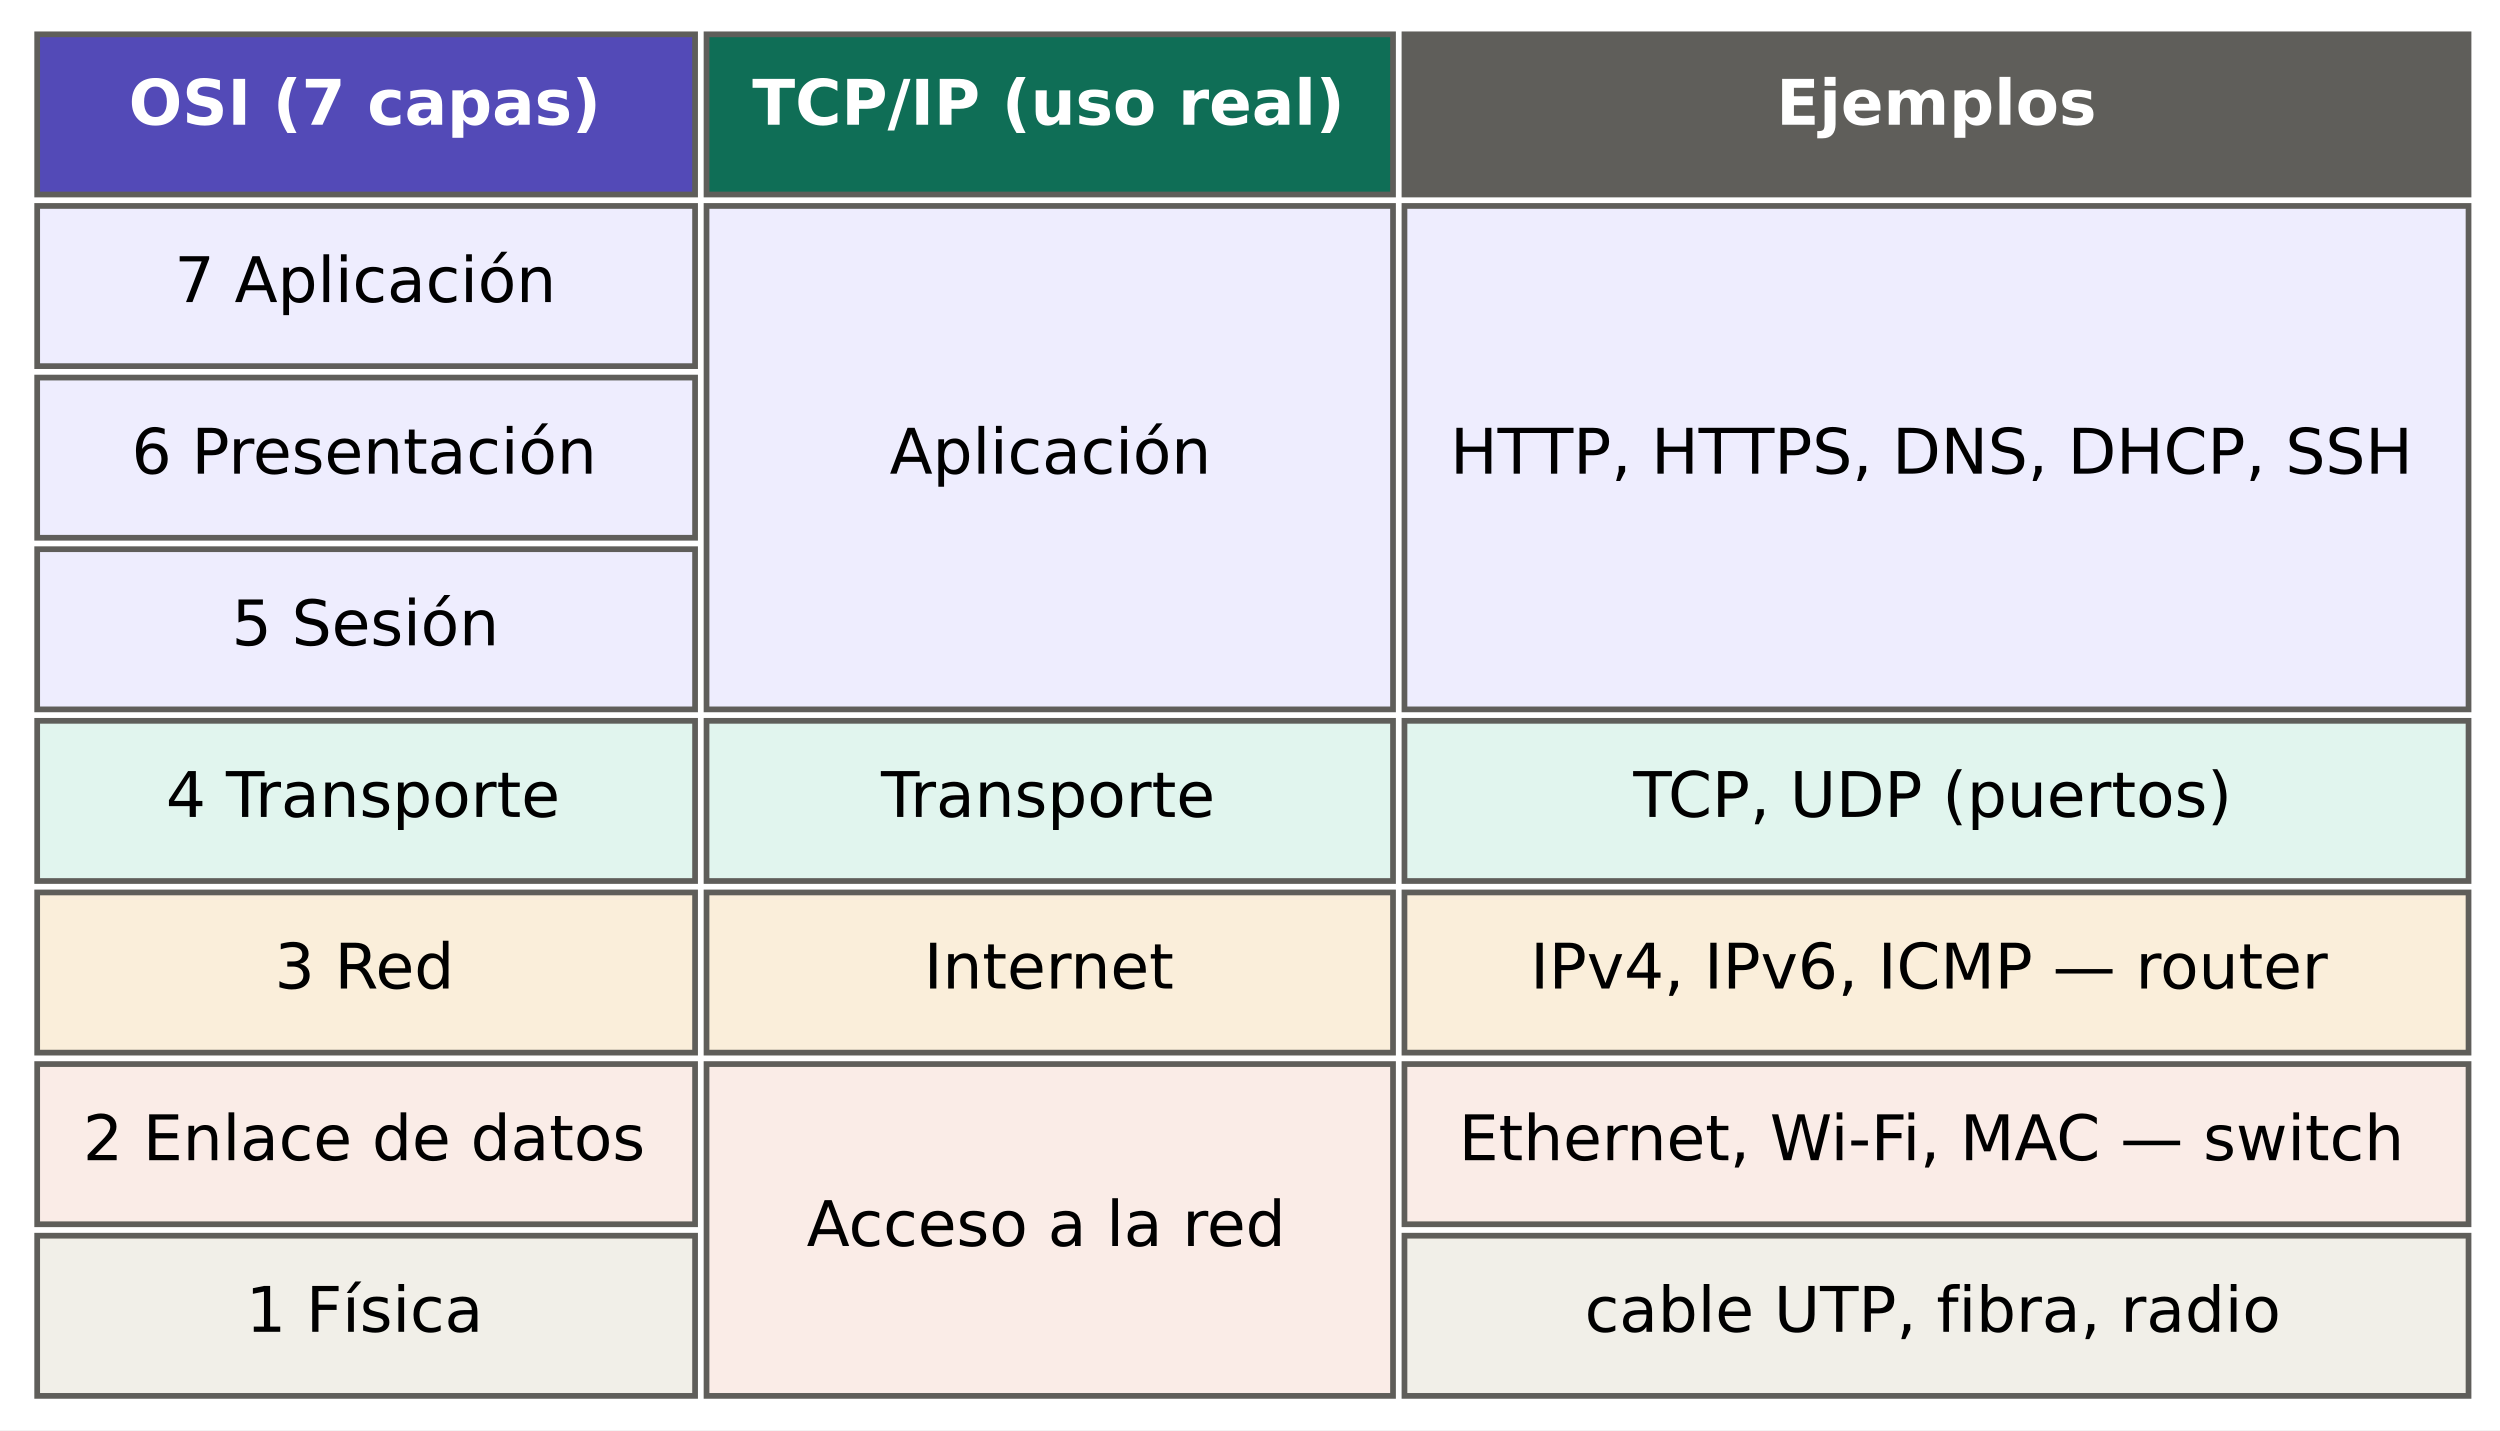
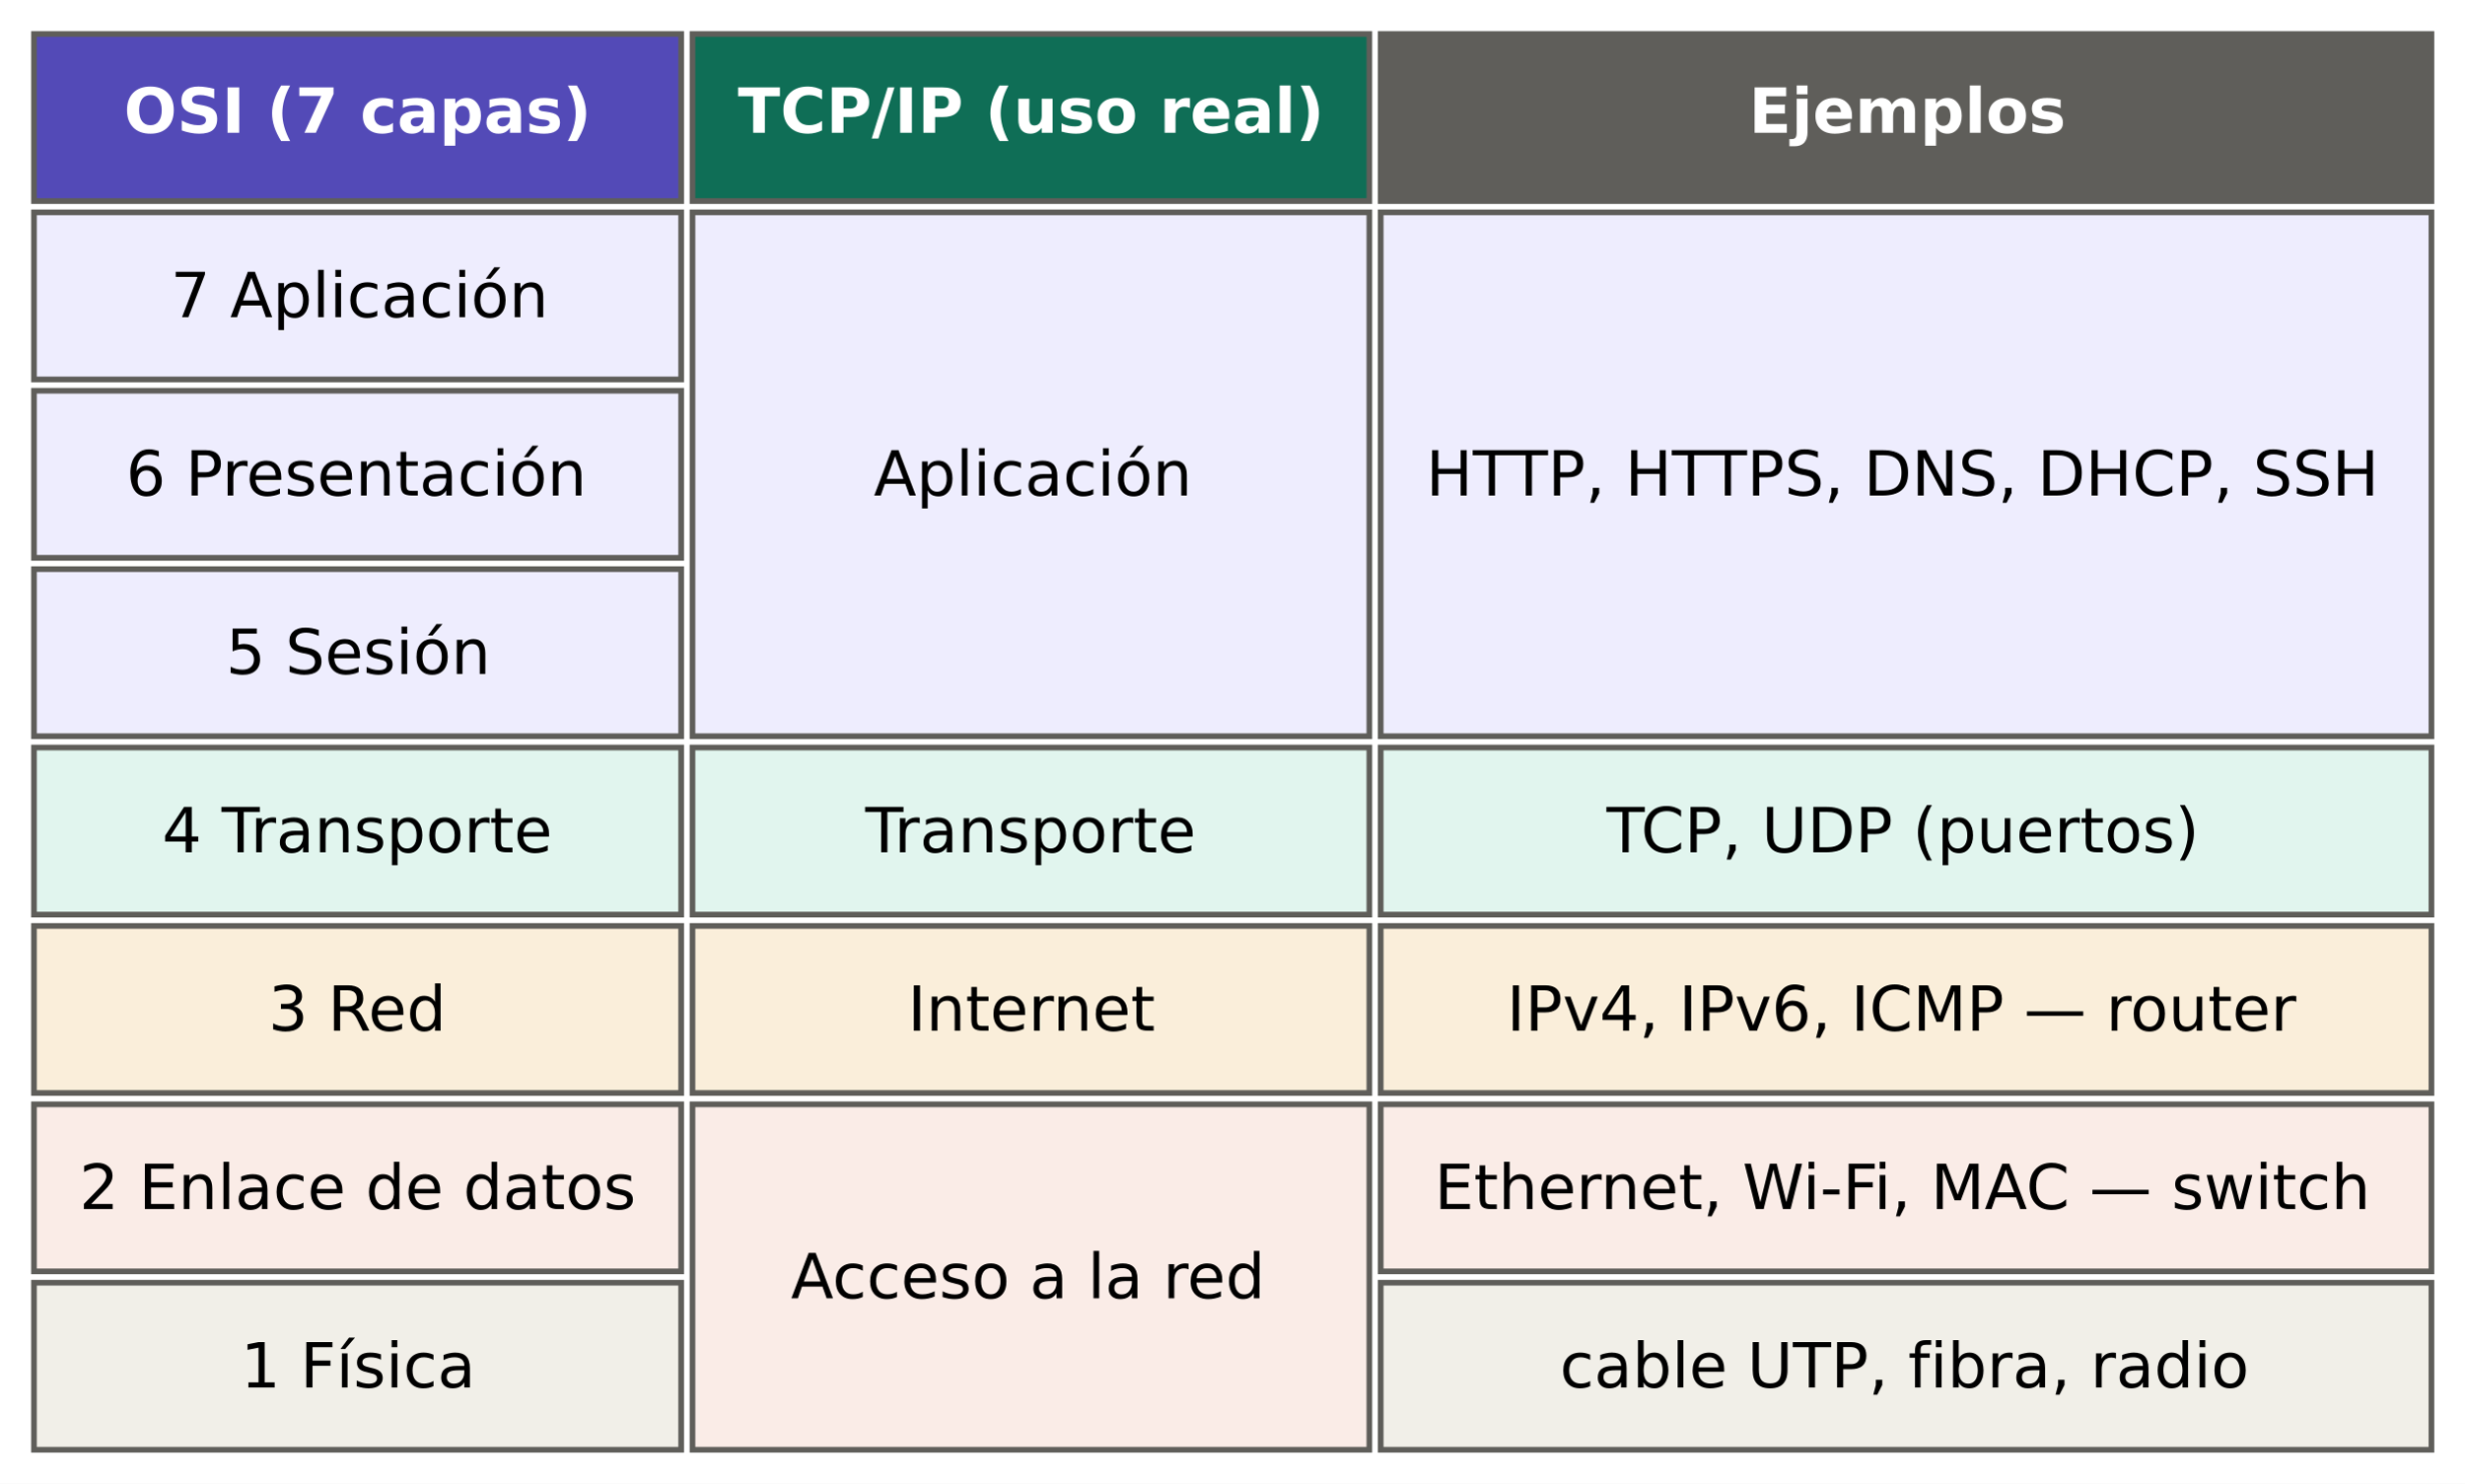
- <svg xmlns="http://www.w3.org/2000/svg" width="437pt" height="250pt" viewBox="0.00 0.00 437.00 250.00">
-   <g id="graph0" class="graph" transform="scale(1 1) rotate(0) translate(4 246)">
-     <polygon fill="white" stroke="transparent" points="-4,4 -4,-246 433,-246 433,4 -4,4" />
+ <svg xmlns="http://www.w3.org/2000/svg" width="435pt" height="262pt" viewBox="0.00 0.00 435.00 262.00">
+   <g id="graph0" class="graph" transform="scale(1 1) rotate(0) translate(4 258)">
+     <polygon fill="white" stroke="none" points="-4,4 -4,-258 431.25,-258 431.25,4 -4,4" />
    <g id="node1" class="node">
-       <polygon fill="#534ab7" stroke="transparent" points="2.5,-212 2.5,-240 117.5,-240 117.5,-212 2.5,-212" />
-       <polygon fill="none" stroke="#5f5e5a" points="2.5,-212 2.5,-240 117.5,-240 117.5,-212 2.5,-212" />
-       <text text-anchor="start" x="18.5" y="-224.2" font-family="DejaVu Sans" font-weight="bold" font-size="11.00" fill="white">OSI (7 capas)</text>
-       <polygon fill="#0f6e56" stroke="transparent" points="119.5,-212 119.5,-240 239.5,-240 239.5,-212 119.5,-212" />
-       <polygon fill="none" stroke="#5f5e5a" points="119.5,-212 119.5,-240 239.5,-240 239.5,-212 119.5,-212" />
-       <text text-anchor="start" x="127.5" y="-224.2" font-family="DejaVu Sans" font-weight="bold" font-size="11.00" fill="white">TCP/IP (uso real)</text>
-       <polygon fill="#5f5e5a" stroke="transparent" points="241.5,-212 241.5,-240 427.5,-240 427.5,-212 241.5,-212" />
-       <polygon fill="none" stroke="#5f5e5a" points="241.5,-212 241.5,-240 427.5,-240 427.5,-212 241.5,-212" />
-       <text text-anchor="start" x="306.5" y="-224.2" font-family="DejaVu Sans" font-weight="bold" font-size="11.00" fill="white">Ejemplos</text>
-       <polygon fill="#eeedfe" stroke="transparent" points="2.5,-182 2.5,-210 117.5,-210 117.5,-182 2.5,-182" />
-       <polygon fill="none" stroke="#5f5e5a" points="2.5,-182 2.5,-210 117.5,-210 117.5,-182 2.5,-182" />
-       <text text-anchor="start" x="26.5" y="-193.2" font-family="DejaVu Sans" font-size="11.00">7 Aplicación</text>
-       <polygon fill="#eeedfe" stroke="transparent" points="119.5,-122 119.5,-210 239.5,-210 239.5,-122 119.5,-122" />
-       <polygon fill="none" stroke="#5f5e5a" points="119.5,-122 119.5,-210 239.5,-210 239.5,-122 119.5,-122" />
-       <text text-anchor="start" x="151.5" y="-163.2" font-family="DejaVu Sans" font-size="11.00">Aplicación</text>
-       <polygon fill="#eeedfe" stroke="transparent" points="241.5,-122 241.5,-210 427.5,-210 427.5,-122 241.5,-122" />
-       <polygon fill="none" stroke="#5f5e5a" points="241.5,-122 241.5,-210 427.5,-210 427.5,-122 241.5,-122" />
-       <text text-anchor="start" x="249.5" y="-163.2" font-family="DejaVu Sans" font-size="11.00">HTTP, HTTPS, DNS, DHCP, SSH</text>
-       <polygon fill="#eeedfe" stroke="transparent" points="2.5,-152 2.5,-180 117.5,-180 117.5,-152 2.5,-152" />
-       <polygon fill="none" stroke="#5f5e5a" points="2.5,-152 2.5,-180 117.5,-180 117.5,-152 2.5,-152" />
-       <text text-anchor="start" x="19" y="-163.2" font-family="DejaVu Sans" font-size="11.00">6 Presentación</text>
-       <polygon fill="#eeedfe" stroke="transparent" points="2.5,-122 2.5,-150 117.5,-150 117.5,-122 2.5,-122" />
-       <polygon fill="none" stroke="#5f5e5a" points="2.5,-122 2.5,-150 117.5,-150 117.5,-122 2.5,-122" />
-       <text text-anchor="start" x="36.5" y="-133.2" font-family="DejaVu Sans" font-size="11.00">5 Sesión</text>
-       <polygon fill="#e1f5ee" stroke="transparent" points="2.5,-92 2.5,-120 117.5,-120 117.5,-92 2.5,-92" />
-       <polygon fill="none" stroke="#5f5e5a" points="2.5,-92 2.5,-120 117.5,-120 117.5,-92 2.5,-92" />
-       <text text-anchor="start" x="25" y="-103.2" font-family="DejaVu Sans" font-size="11.00">4 Transporte</text>
-       <polygon fill="#e1f5ee" stroke="transparent" points="119.5,-92 119.5,-120 239.5,-120 239.5,-92 119.5,-92" />
-       <polygon fill="none" stroke="#5f5e5a" points="119.5,-92 119.5,-120 239.5,-120 239.5,-92 119.5,-92" />
-       <text text-anchor="start" x="150" y="-103.2" font-family="DejaVu Sans" font-size="11.00">Transporte</text>
-       <polygon fill="#e1f5ee" stroke="transparent" points="241.5,-92 241.5,-120 427.5,-120 427.5,-92 241.5,-92" />
-       <polygon fill="none" stroke="#5f5e5a" points="241.5,-92 241.5,-120 427.5,-120 427.5,-92 241.5,-92" />
-       <text text-anchor="start" x="281.5" y="-103.2" font-family="DejaVu Sans" font-size="11.00">TCP, UDP (puertos)</text>
-       <polygon fill="#faeeda" stroke="transparent" points="2.5,-62 2.5,-90 117.5,-90 117.5,-62 2.5,-62" />
-       <polygon fill="none" stroke="#5f5e5a" points="2.5,-62 2.5,-90 117.5,-90 117.5,-62 2.5,-62" />
-       <text text-anchor="start" x="44" y="-73.2" font-family="DejaVu Sans" font-size="11.00">3 Red</text>
-       <polygon fill="#faeeda" stroke="transparent" points="119.5,-62 119.5,-90 239.5,-90 239.5,-62 119.5,-62" />
-       <polygon fill="none" stroke="#5f5e5a" points="119.5,-62 119.5,-90 239.5,-90 239.5,-62 119.5,-62" />
-       <text text-anchor="start" x="157.5" y="-73.2" font-family="DejaVu Sans" font-size="11.00">Internet</text>
-       <polygon fill="#faeeda" stroke="transparent" points="241.5,-62 241.5,-90 427.5,-90 427.5,-62 241.5,-62" />
-       <polygon fill="none" stroke="#5f5e5a" points="241.5,-62 241.5,-90 427.5,-90 427.5,-62 241.5,-62" />
-       <text text-anchor="start" x="263.5" y="-73.2" font-family="DejaVu Sans" font-size="11.00">IPv4, IPv6, ICMP — router</text>
-       <polygon fill="#faece7" stroke="transparent" points="2.5,-32 2.5,-60 117.5,-60 117.5,-32 2.5,-32" />
-       <polygon fill="none" stroke="#5f5e5a" points="2.5,-32 2.5,-60 117.5,-60 117.5,-32 2.5,-32" />
-       <text text-anchor="start" x="10.5" y="-43.2" font-family="DejaVu Sans" font-size="11.00">2 Enlace de datos</text>
-       <polygon fill="#faece7" stroke="transparent" points="119.5,-2 119.5,-60 239.5,-60 239.5,-2 119.5,-2" />
-       <polygon fill="none" stroke="#5f5e5a" points="119.5,-2 119.5,-60 239.5,-60 239.5,-2 119.5,-2" />
-       <text text-anchor="start" x="137" y="-28.2" font-family="DejaVu Sans" font-size="11.00">Acceso a la red</text>
-       <polygon fill="#faece7" stroke="transparent" points="241.5,-32 241.5,-60 427.5,-60 427.5,-32 241.5,-32" />
-       <polygon fill="none" stroke="#5f5e5a" points="241.5,-32 241.5,-60 427.5,-60 427.5,-32 241.5,-32" />
-       <text text-anchor="start" x="251" y="-43.2" font-family="DejaVu Sans" font-size="11.00">Ethernet, Wi-Fi, MAC — switch</text>
-       <polygon fill="#f1efe8" stroke="transparent" points="2.5,-2 2.5,-30 117.5,-30 117.5,-2 2.5,-2" />
-       <polygon fill="none" stroke="#5f5e5a" points="2.5,-2 2.5,-30 117.5,-30 117.5,-2 2.5,-2" />
-       <text text-anchor="start" x="39" y="-13.2" font-family="DejaVu Sans" font-size="11.00">1 Física</text>
-       <polygon fill="#f1efe8" stroke="transparent" points="241.5,-2 241.5,-30 427.5,-30 427.5,-2 241.5,-2" />
-       <polygon fill="none" stroke="#5f5e5a" points="241.5,-2 241.5,-30 427.5,-30 427.5,-2 241.5,-2" />
-       <text text-anchor="start" x="273" y="-13.2" font-family="DejaVu Sans" font-size="11.00">cable UTP, fibra, radio</text>
+       <polygon fill="#534ab7" stroke="none" points="2,-222.5 2,-252 116.25,-252 116.25,-222.5 2,-222.5" />
+       <polygon fill="none" stroke="#5f5e5a" points="2,-222.5 2,-252 116.25,-252 116.25,-222.5 2,-222.5" />
+       <text xml:space="preserve" text-anchor="start" x="17.88" y="-234.55" font-family="DejaVu Sans" font-weight="bold" font-size="11.00" fill="white">OSI (7 capas)</text>
+       <polygon fill="#0f6e56" stroke="none" points="118.25,-222.5 118.25,-252 237.75,-252 237.75,-222.5 118.25,-222.5" />
+       <polygon fill="none" stroke="#5f5e5a" points="118.25,-222.5 118.25,-252 237.75,-252 237.75,-222.5 118.25,-222.5" />
+       <text xml:space="preserve" text-anchor="start" x="126.25" y="-234.55" font-family="DejaVu Sans" font-weight="bold" font-size="11.00" fill="white">TCP/IP (uso real)</text>
+       <polygon fill="#5f5e5a" stroke="none" points="239.75,-222.5 239.75,-252 425.25,-252 425.25,-222.5 239.75,-222.5" />
+       <polygon fill="none" stroke="#5f5e5a" points="239.75,-222.5 239.75,-252 425.25,-252 425.25,-222.5 239.75,-222.5" />
+       <text xml:space="preserve" text-anchor="start" x="304.75" y="-234.55" font-family="DejaVu Sans" font-weight="bold" font-size="11.00" fill="white">Ejemplos</text>
+       <polygon fill="#eeedfe" stroke="none" points="2,-191 2,-220.5 116.25,-220.5 116.25,-191 2,-191" />
+       <polygon fill="none" stroke="#5f5e5a" points="2,-191 2,-220.5 116.25,-220.5 116.25,-191 2,-191" />
+       <text xml:space="preserve" text-anchor="start" x="26.12" y="-202" font-family="DejaVu Sans" font-size="11.00">7 Aplicación</text>
+       <polygon fill="#eeedfe" stroke="none" points="118.25,-128 118.25,-220.5 237.75,-220.5 237.75,-128 118.25,-128" />
+       <polygon fill="none" stroke="#5f5e5a" points="118.25,-128 118.25,-220.5 237.75,-220.5 237.75,-128 118.25,-128" />
+       <text xml:space="preserve" text-anchor="start" x="150.25" y="-170.5" font-family="DejaVu Sans" font-size="11.00">Aplicación</text>
+       <polygon fill="#eeedfe" stroke="none" points="239.75,-128 239.75,-220.5 425.25,-220.5 425.25,-128 239.75,-128" />
+       <polygon fill="none" stroke="#5f5e5a" points="239.75,-128 239.75,-220.5 425.25,-220.5 425.25,-128 239.75,-128" />
+       <text xml:space="preserve" text-anchor="start" x="247.75" y="-170.5" font-family="DejaVu Sans" font-size="11.00">HTTP, HTTPS, DNS, DHCP, SSH</text>
+       <polygon fill="#eeedfe" stroke="none" points="2,-159.5 2,-189 116.25,-189 116.25,-159.5 2,-159.5" />
+       <polygon fill="none" stroke="#5f5e5a" points="2,-159.5 2,-189 116.25,-189 116.25,-159.5 2,-159.5" />
+       <text xml:space="preserve" text-anchor="start" x="18.25" y="-170.5" font-family="DejaVu Sans" font-size="11.00">6 Presentación</text>
+       <polygon fill="#eeedfe" stroke="none" points="2,-128 2,-157.5 116.25,-157.5 116.25,-128 2,-128" />
+       <polygon fill="none" stroke="#5f5e5a" points="2,-128 2,-157.5 116.25,-157.5 116.25,-128 2,-128" />
+       <text xml:space="preserve" text-anchor="start" x="35.88" y="-139" font-family="DejaVu Sans" font-size="11.00">5 Sesión</text>
+       <polygon fill="#e1f5ee" stroke="none" points="2,-96.5 2,-126 116.25,-126 116.25,-96.5 2,-96.5" />
+       <polygon fill="none" stroke="#5f5e5a" points="2,-96.5 2,-126 116.25,-126 116.25,-96.5 2,-96.5" />
+       <text xml:space="preserve" text-anchor="start" x="24.62" y="-107.5" font-family="DejaVu Sans" font-size="11.00">4 Transporte</text>
+       <polygon fill="#e1f5ee" stroke="none" points="118.25,-96.5 118.25,-126 237.75,-126 237.75,-96.5 118.25,-96.5" />
+       <polygon fill="none" stroke="#5f5e5a" points="118.25,-96.5 118.25,-126 237.75,-126 237.75,-96.5 118.25,-96.5" />
+       <text xml:space="preserve" text-anchor="start" x="148.75" y="-107.5" font-family="DejaVu Sans" font-size="11.00">Transporte</text>
+       <polygon fill="#e1f5ee" stroke="none" points="239.75,-96.5 239.75,-126 425.25,-126 425.25,-96.5 239.75,-96.5" />
+       <polygon fill="none" stroke="#5f5e5a" points="239.75,-96.5 239.75,-126 425.25,-126 425.25,-96.5 239.75,-96.5" />
+       <text xml:space="preserve" text-anchor="start" x="279.62" y="-107.5" font-family="DejaVu Sans" font-size="11.00">TCP, UDP (puertos)</text>
+       <polygon fill="#faeeda" stroke="none" points="2,-65 2,-94.5 116.25,-94.5 116.25,-65 2,-65" />
+       <polygon fill="none" stroke="#5f5e5a" points="2,-65 2,-94.5 116.25,-94.5 116.25,-65 2,-65" />
+       <text xml:space="preserve" text-anchor="start" x="43.38" y="-76" font-family="DejaVu Sans" font-size="11.00">3 Red</text>
+       <polygon fill="#faeeda" stroke="none" points="118.25,-65 118.25,-94.5 237.75,-94.5 237.75,-65 118.25,-65" />
+       <polygon fill="none" stroke="#5f5e5a" points="118.25,-65 118.25,-94.5 237.75,-94.5 237.75,-65 118.25,-65" />
+       <text xml:space="preserve" text-anchor="start" x="156.25" y="-76" font-family="DejaVu Sans" font-size="11.00">Internet</text>
+       <polygon fill="#faeeda" stroke="none" points="239.75,-65 239.75,-94.5 425.25,-94.5 425.25,-65 239.75,-65" />
+       <polygon fill="none" stroke="#5f5e5a" points="239.75,-65 239.75,-94.5 425.25,-94.5 425.25,-65 239.75,-65" />
+       <text xml:space="preserve" text-anchor="start" x="262" y="-76" font-family="DejaVu Sans" font-size="11.00">IPv4, IPv6, ICMP — router</text>
+       <polygon fill="#faece7" stroke="none" points="2,-33.5 2,-63 116.25,-63 116.25,-33.5 2,-33.5" />
+       <polygon fill="none" stroke="#5f5e5a" points="2,-33.5 2,-63 116.25,-63 116.25,-33.5 2,-33.5" />
+       <text xml:space="preserve" text-anchor="start" x="10" y="-44.5" font-family="DejaVu Sans" font-size="11.00">2 Enlace de datos</text>
+       <polygon fill="#faece7" stroke="none" points="118.25,-2 118.25,-63 237.75,-63 237.75,-2 118.25,-2" />
+       <polygon fill="none" stroke="#5f5e5a" points="118.25,-2 118.25,-63 237.75,-63 237.75,-2 118.25,-2" />
+       <text xml:space="preserve" text-anchor="start" x="135.62" y="-28.75" font-family="DejaVu Sans" font-size="11.00">Acceso a la red</text>
+       <polygon fill="#faece7" stroke="none" points="239.75,-33.5 239.75,-63 425.25,-63 425.25,-33.5 239.75,-33.5" />
+       <polygon fill="none" stroke="#5f5e5a" points="239.75,-33.5 239.75,-63 425.25,-63 425.25,-33.5 239.75,-33.5" />
+       <text xml:space="preserve" text-anchor="start" x="249.25" y="-44.5" font-family="DejaVu Sans" font-size="11.00">Ethernet, Wi-Fi, MAC — switch</text>
+       <polygon fill="#f1efe8" stroke="none" points="2,-2 2,-31.5 116.25,-31.5 116.25,-2 2,-2" />
+       <polygon fill="none" stroke="#5f5e5a" points="2,-2 2,-31.5 116.25,-31.5 116.25,-2 2,-2" />
+       <text xml:space="preserve" text-anchor="start" x="38.5" y="-13" font-family="DejaVu Sans" font-size="11.00">1 Física</text>
+       <polygon fill="#f1efe8" stroke="none" points="239.75,-2 239.75,-31.5 425.25,-31.5 425.25,-2 239.75,-2" />
+       <polygon fill="none" stroke="#5f5e5a" points="239.75,-2 239.75,-31.5 425.25,-31.5 425.25,-2 239.75,-2" />
+       <text xml:space="preserve" text-anchor="start" x="271.38" y="-13" font-family="DejaVu Sans" font-size="11.00">cable UTP, fibra, radio</text>
    </g>
  </g>
</svg>
